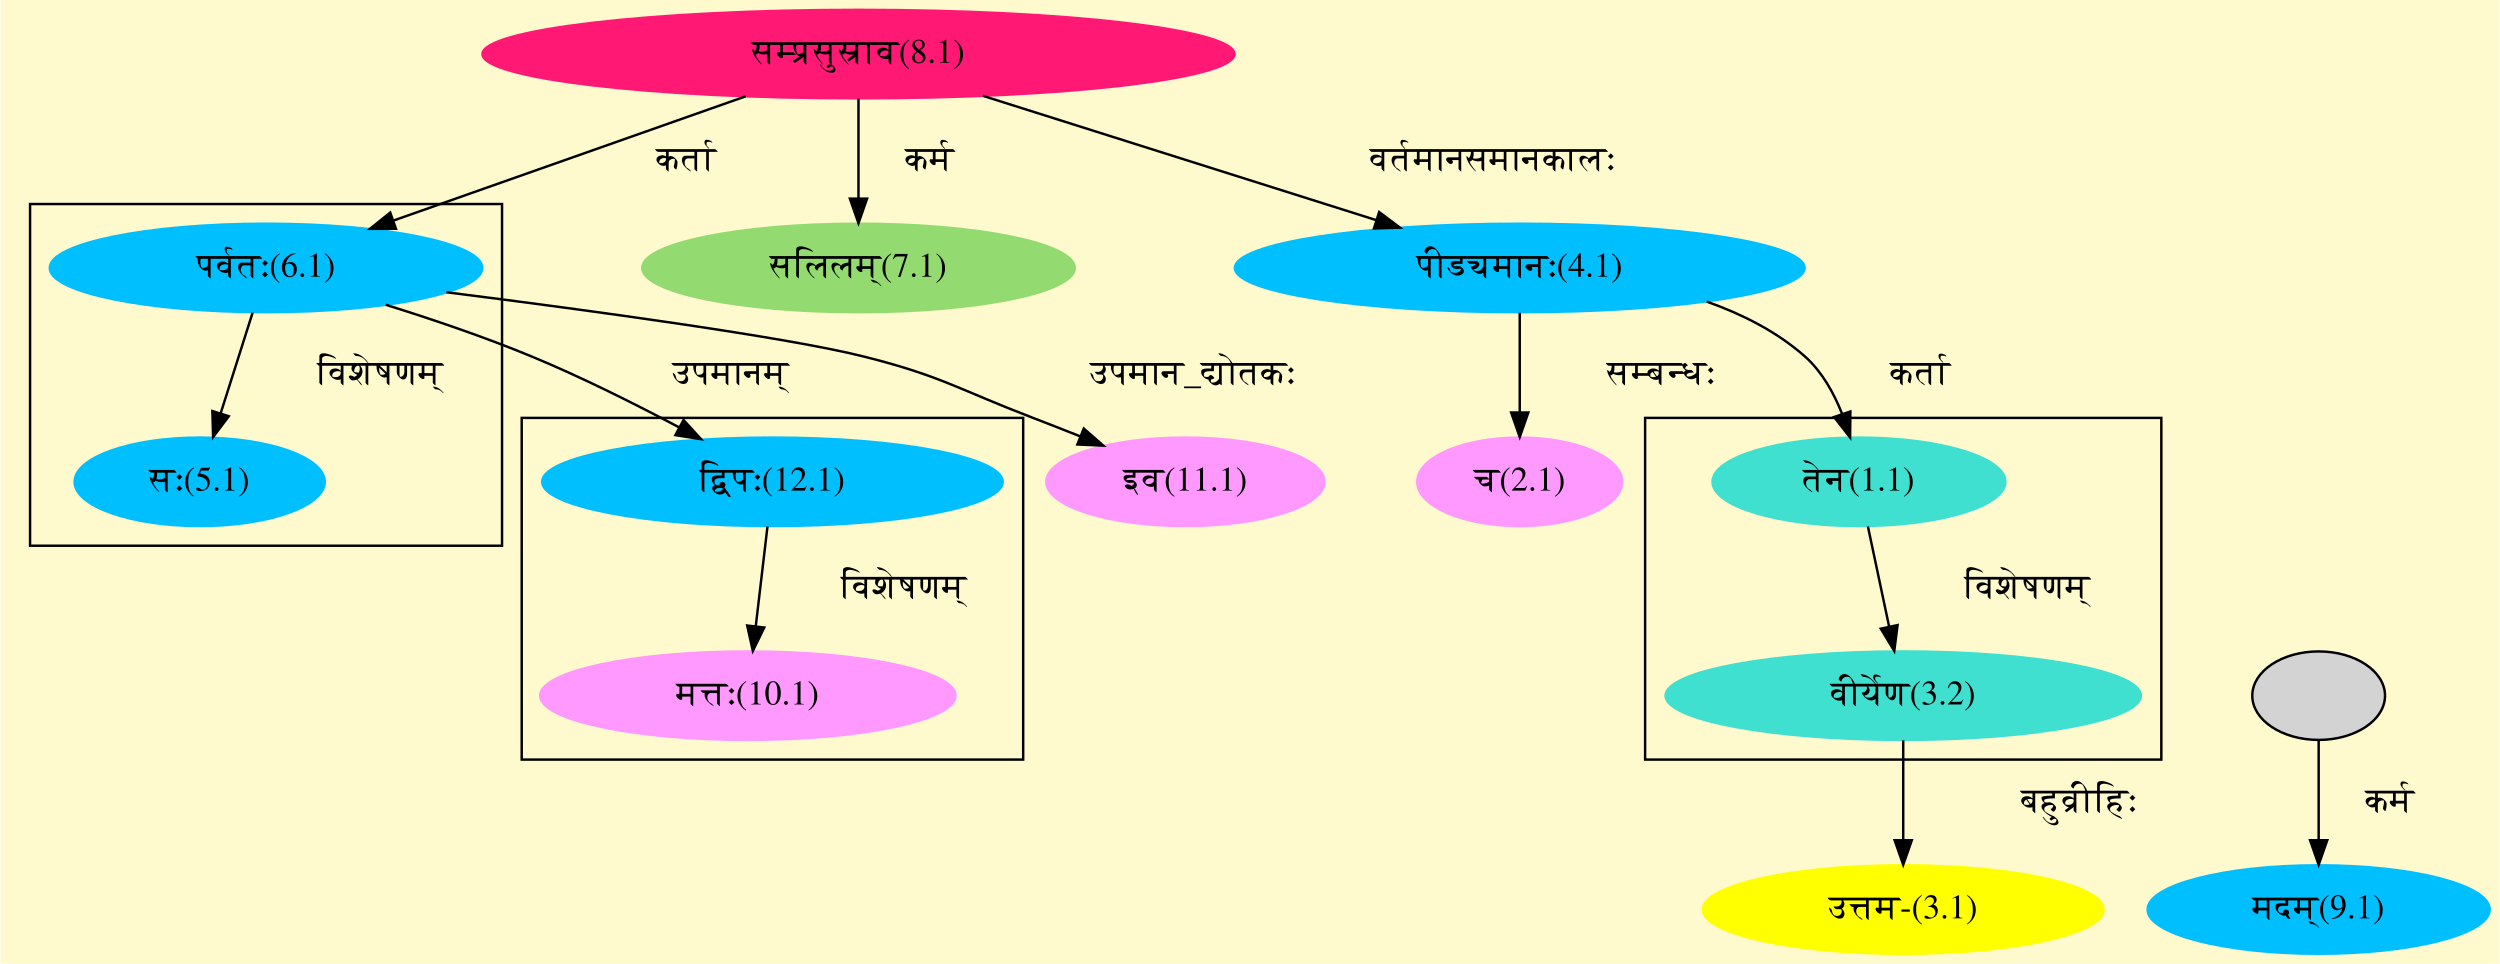
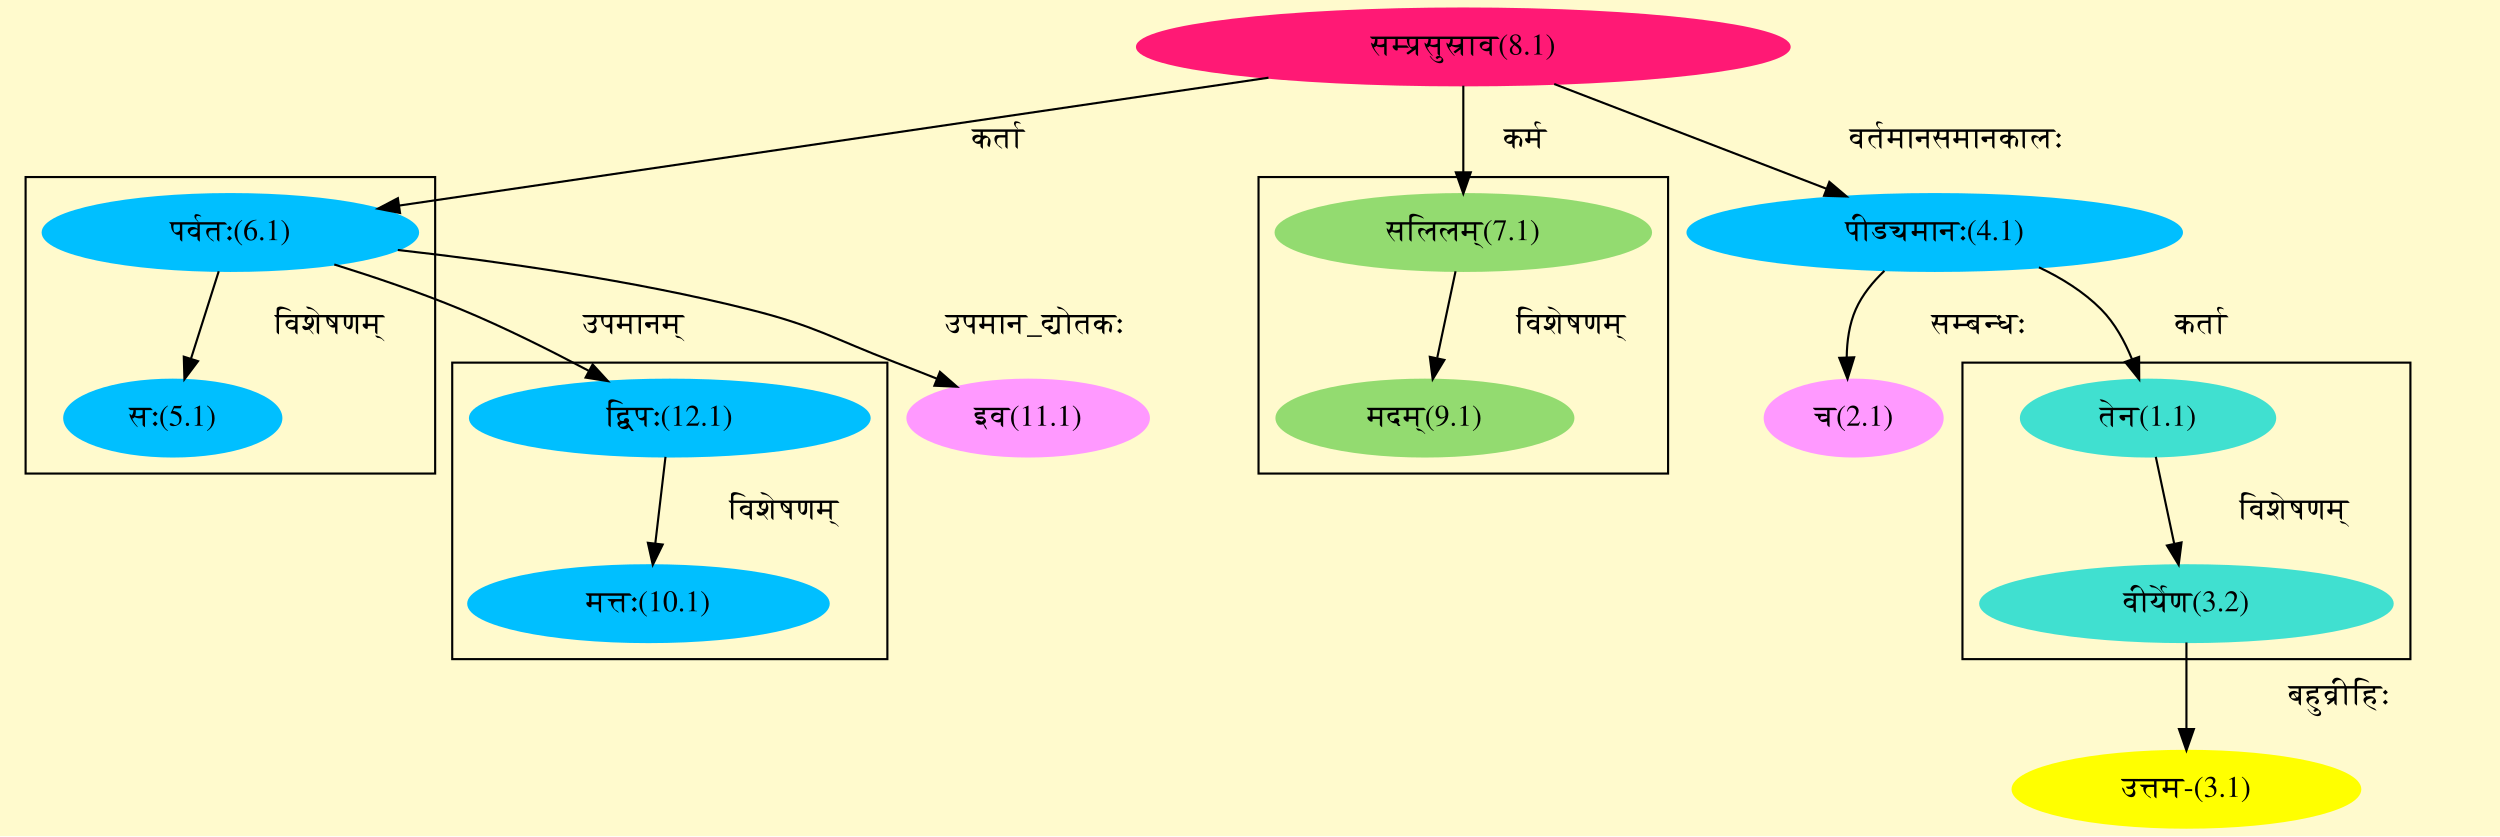
- <svg xmlns="http://www.w3.org/2000/svg" width="1017pt" height="392pt" viewBox="0.00 0.00 1016.54 392.00">
+ <svg xmlns="http://www.w3.org/2000/svg" width="1172pt" height="392pt" viewBox="0.00 0.00 1172.00 392.00">
  <g id="graph0" class="graph" transform="scale(1 1) rotate(0) translate(4 388)">
-     <polygon fill="#fffacd" stroke="transparent" points="-4,4 -4,-388 1012.54,-388 1012.54,4 -4,4" />
+     <polygon fill="#fffacd" stroke="transparent" points="-4,4 -4,-388 1168,-388 1168,4 -4,4" />
    <g id="clust1" class="cluster">
-       <polygon fill="#fffacd" stroke="black" points="665,-79 665,-218 875,-218 875,-79 665,-79" />
+       <polygon fill="#fffacd" stroke="black" points="916,-79 916,-218 1126,-218 1126,-79 916,-79" />
    </g>
    <g id="clust2" class="cluster">
      <polygon fill="#fffacd" stroke="black" points="8,-166 8,-305 200,-305 200,-166 8,-166" />
    </g>
    <g id="clust3" class="cluster">
+       <polygon fill="#fffacd" stroke="black" points="586,-166 586,-305 778,-305 778,-166 586,-166" />
+     </g>
+     <g id="clust4" class="cluster">
      <polygon fill="#fffacd" stroke="black" points="208,-79 208,-218 412,-218 412,-79 208,-79" />
    </g>
    <g id="node1" class="node">
-       <ellipse fill="#40e0d0" stroke="#40e0d0" cx="770" cy="-105" rx="96.68" ry="18" />
-       <text text-anchor="middle" x="770" y="-101.3" font-family="Times,serif" font-size="14.00">वीर्येण(3.2)</text>
+       <ellipse fill="#40e0d0" stroke="#40e0d0" cx="1021" cy="-105" rx="96.68" ry="18" />
+       <text text-anchor="middle" x="1021" y="-101.3" font-family="Times,serif" font-size="14.00">वीर्येण(3.2)</text>
    </g>
    <g id="node2" class="node">
-       <ellipse fill="#40e0d0" stroke="#40e0d0" cx="752" cy="-192" rx="59.59" ry="18" />
-       <text text-anchor="middle" x="752" y="-188.3" font-family="Times,serif" font-size="14.00">तेन(1.1)</text>
+       <ellipse fill="#40e0d0" stroke="#40e0d0" cx="1003" cy="-192" rx="59.59" ry="18" />
+       <text text-anchor="middle" x="1003" y="-188.3" font-family="Times,serif" font-size="14.00">तेन(1.1)</text>
    </g>
    <g id="edge4" class="edge">
-       <path fill="none" stroke="black" d="M764.23,-133.27C761.41,-146.58 758.1,-162.19 755.64,-173.82" />
-       <polygon fill="black" stroke="black" points="767.71,-133.71 766.36,-123.2 760.86,-132.26 767.71,-133.71" />
-       <text text-anchor="middle" x="820.5" y="-144.8" font-family="Times,serif" font-size="14.00">विशेषणम्</text>
+       <path fill="none" stroke="black" d="M1015.23,-133.27C1012.41,-146.58 1009.1,-162.19 1006.64,-173.82" />
+       <polygon fill="black" stroke="black" points="1018.71,-133.71 1017.36,-123.2 1011.86,-132.26 1018.71,-133.71" />
+       <text text-anchor="middle" x="1071.5" y="-144.8" font-family="Times,serif" font-size="14.00">विशेषणम्</text>
    </g>
-     <g id="node7" class="node">
-       <ellipse fill="#00bfff" stroke="#00bfff" cx="614" cy="-279" rx="115.88" ry="18" />
-       <text text-anchor="middle" x="614" y="-275.3" font-family="Times,serif" font-size="14.00">पीड्यमानः(4.1)</text>
+     <g id="node9" class="node">
+       <ellipse fill="#00bfff" stroke="#00bfff" cx="903" cy="-279" rx="115.88" ry="18" />
+       <text text-anchor="middle" x="903" y="-275.3" font-family="Times,serif" font-size="14.00">पीड्यमानः(4.1)</text>
    </g>
    <g id="edge1" class="edge">
-       <path fill="none" stroke="black" d="M745.13,-219.65C741.79,-228.11 736.94,-236.85 730,-243 718.66,-253.04 704.52,-260.2 690.06,-265.31" />
-       <polygon fill="black" stroke="black" points="748.5,-220.62 748.4,-210.02 741.87,-218.37 748.5,-220.62" />
-       <text text-anchor="middle" x="777" y="-231.8" font-family="Times,serif" font-size="14.00">कर्ता</text>
+       <path fill="none" stroke="black" d="M995.51,-219.53C992.14,-227.84 987.44,-236.52 981,-243 972.84,-251.22 962.42,-257.67 951.86,-262.68" />
+       <polygon fill="black" stroke="black" points="998.81,-220.69 998.87,-210.1 992.22,-218.34 998.81,-220.69" />
+       <text text-anchor="middle" x="1028" y="-231.8" font-family="Times,serif" font-size="14.00">कर्ता</text>
    </g>
    <g id="node3" class="node">
      <ellipse fill="#00bfff" stroke="#00bfff" cx="77" cy="-192" rx="50.89" ry="18" />
      <text text-anchor="middle" x="77" y="-188.3" font-family="Times,serif" font-size="14.00">सः(5.1)</text>
    </g>
    <g id="node4" class="node">
      <ellipse fill="#00bfff" stroke="#00bfff" cx="104" cy="-279" rx="87.99" ry="18" />
      <text text-anchor="middle" x="104" y="-275.3" font-family="Times,serif" font-size="14.00">पर्वतः(6.1)</text>
    </g>
    <g id="edge6" class="edge">
      <path fill="none" stroke="black" d="M85.54,-219.87C89.79,-233.27 94.81,-249.08 98.54,-260.82" />
      <polygon fill="black" stroke="black" points="88.83,-218.67 82.46,-210.2 82.16,-220.79 88.83,-218.67" />
      <text text-anchor="middle" x="150.5" y="-231.8" font-family="Times,serif" font-size="14.00">विशेषणम्</text>
    </g>
-     <g id="node10" class="node">
-       <ellipse fill="#ff1975" stroke="#ff1975" cx="345" cy="-366" rx="152.97" ry="18" />
-       <text text-anchor="middle" x="345" y="-362.3" font-family="Times,serif" font-size="14.00">सम्प्रसुस्राव(8.1)</text>
+     <g id="node12" class="node">
+       <ellipse fill="#ff1975" stroke="#ff1975" cx="682" cy="-366" rx="152.97" ry="18" />
+       <text text-anchor="middle" x="682" y="-362.3" font-family="Times,serif" font-size="14.00">सम्प्रसुस्राव(8.1)</text>
    </g>
    <g id="edge7" class="edge">
-       <path fill="none" stroke="black" d="M155.88,-298.3C198.47,-313.32 258.22,-334.39 299.1,-348.81" />
-       <polygon fill="black" stroke="black" points="156.85,-294.93 146.25,-294.9 154.52,-301.53 156.85,-294.93" />
-       <text text-anchor="middle" x="275" y="-318.8" font-family="Times,serif" font-size="14.00">कर्ता</text>
+       <path fill="none" stroke="black" d="M183.18,-291.64C289.61,-307.3 478.37,-335.05 590.67,-351.57" />
+       <polygon fill="black" stroke="black" points="183.55,-288.16 173.15,-290.17 182.53,-295.09 183.55,-288.16" />
+       <text text-anchor="middle" x="464" y="-318.8" font-family="Times,serif" font-size="14.00">कर्ता</text>
    </g>
    <g id="node5" class="node">
-       <ellipse fill="#ff99ff" stroke="#ff99ff" cx="300" cy="-105" rx="84.49" ry="18" />
+       <ellipse fill="#93db70" stroke="#93db70" cx="664" cy="-192" rx="69.59" ry="18" />
+       <text text-anchor="middle" x="664" y="-188.3" font-family="Times,serif" font-size="14.00">मदम्(9.1)</text>
+     </g>
+     <g id="node6" class="node">
+       <ellipse fill="#93db70" stroke="#93db70" cx="682" cy="-279" rx="87.99" ry="18" />
+       <text text-anchor="middle" x="682" y="-275.3" font-family="Times,serif" font-size="14.00">सलिलम्(7.1)</text>
+     </g>
+     <g id="edge9" class="edge">
+       <path fill="none" stroke="black" d="M669.77,-220.27C672.59,-233.58 675.9,-249.19 678.36,-260.82" />
+       <polygon fill="black" stroke="black" points="673.14,-219.26 667.64,-210.2 666.29,-220.71 673.14,-219.26" />
+       <text text-anchor="middle" x="732.5" y="-231.8" font-family="Times,serif" font-size="14.00">विशेषणम्</text>
+     </g>
+     <g id="edge8" class="edge">
+       <path fill="none" stroke="black" d="M682,-307.27C682,-320.58 682,-336.19 682,-347.82" />
+       <polygon fill="black" stroke="black" points="685.5,-307.2 682,-297.2 678.5,-307.2 685.5,-307.2" />
+       <text text-anchor="middle" x="711" y="-318.8" font-family="Times,serif" font-size="14.00">कर्म</text>
+     </g>
+     <g id="node7" class="node">
+       <ellipse fill="#00bfff" stroke="#00bfff" cx="300" cy="-105" rx="84.49" ry="18" />
      <text text-anchor="middle" x="300" y="-101.3" font-family="Times,serif" font-size="14.00">मत्तः(10.1)</text>
    </g>
-     <g id="node6" class="node">
+     <g id="node8" class="node">
      <ellipse fill="#00bfff" stroke="#00bfff" cx="310" cy="-192" rx="93.68" ry="18" />
      <text text-anchor="middle" x="310" y="-188.3" font-family="Times,serif" font-size="14.00">द्विपः(12.1)</text>
    </g>
    <g id="edge10" class="edge">
      <path fill="none" stroke="black" d="M303.21,-133.27C304.77,-146.58 306.61,-162.19 307.98,-173.82" />
      <polygon fill="black" stroke="black" points="306.67,-132.72 302.02,-123.2 299.72,-133.54 306.67,-132.72" />
      <text text-anchor="middle" x="363.5" y="-144.8" font-family="Times,serif" font-size="14.00">विशेषणम्</text>
    </g>
    <g id="edge12" class="edge">
      <path fill="none" stroke="black" d="M272.01,-214.16C254.12,-223.66 232.29,-234.6 212,-243 192.97,-250.88 171.48,-258.16 152.71,-264.01" />
      <polygon fill="black" stroke="black" points="273.83,-217.15 280.98,-209.34 270.52,-210.99 273.83,-217.15" />
      <text text-anchor="middle" x="293" y="-231.8" font-family="Times,serif" font-size="14.00">उपमानम्</text>
    </g>
    <g id="edge5" class="edge">
-       <path fill="none" stroke="black" d="M555.71,-298.42C507.98,-313.5 441.15,-334.62 395.64,-349" />
-       <polygon fill="black" stroke="black" points="556.81,-301.74 565.29,-295.39 554.7,-295.07 556.81,-301.74" />
-       <text text-anchor="middle" x="603" y="-318.8" font-family="Times,serif" font-size="14.00">वर्तमानसमानकालः</text>
+       <path fill="none" stroke="black" d="M852.19,-299.54C813.57,-314.4 761.05,-334.6 724.61,-348.61" />
+       <polygon fill="black" stroke="black" points="853.61,-302.74 861.69,-295.89 851.1,-296.21 853.61,-302.74" />
+       <text text-anchor="middle" x="913" y="-318.8" font-family="Times,serif" font-size="14.00">वर्तमानसमानकालः</text>
    </g>
-     <g id="node8" class="node">
-       <ellipse fill="#ff99ff" stroke="#ff99ff" cx="614" cy="-192" rx="41.69" ry="18" />
-       <text text-anchor="middle" x="614" y="-188.3" font-family="Times,serif" font-size="14.00">च(2.1)</text>
+     <g id="node10" class="node">
+       <ellipse fill="#ff99ff" stroke="#ff99ff" cx="865" cy="-192" rx="41.69" ry="18" />
+       <text text-anchor="middle" x="865" y="-188.3" font-family="Times,serif" font-size="14.00">च(2.1)</text>
    </g>
    <g id="edge2" class="edge">
-       <path fill="none" stroke="black" d="M614,-220.27C614,-233.58 614,-249.19 614,-260.82" />
-       <polygon fill="black" stroke="black" points="617.5,-220.2 614,-210.2 610.5,-220.2 617.5,-220.2" />
-       <text text-anchor="middle" x="671.5" y="-231.8" font-family="Times,serif" font-size="14.00">सम्बन्धः</text>
+       <path fill="none" stroke="black" d="M861.74,-220.57C861.85,-228.11 862.94,-236.09 866,-243 869.01,-249.79 874.02,-255.9 879.41,-261.03" />
+       <polygon fill="black" stroke="black" points="865.24,-220.5 862.13,-210.38 858.25,-220.24 865.24,-220.5" />
+       <text text-anchor="middle" x="923.5" y="-231.8" font-family="Times,serif" font-size="14.00">सम्बन्धः</text>
    </g>
-     <g id="node9" class="node">
-       <ellipse fill="#ffff00" stroke="#ffff00" cx="770" cy="-18" rx="81.49" ry="18" />
-       <text text-anchor="middle" x="770" y="-14.3" font-family="Times,serif" font-size="14.00">उत्तम-(3.1)</text>
+     <g id="node11" class="node">
+       <ellipse fill="#ffff00" stroke="#ffff00" cx="1021" cy="-18" rx="81.49" ry="18" />
+       <text text-anchor="middle" x="1021" y="-14.3" font-family="Times,serif" font-size="14.00">उत्तम-(3.1)</text>
    </g>
    <g id="edge3" class="edge">
-       <path fill="none" stroke="black" d="M770,-46.27C770,-59.58 770,-75.19 770,-86.82" />
-       <polygon fill="black" stroke="black" points="773.5,-46.2 770,-36.2 766.5,-46.2 773.5,-46.2" />
-       <text text-anchor="middle" x="841.5" y="-57.8" font-family="Times,serif" font-size="14.00">बहुव्रीहिः</text>
-     </g>
-     <g id="node11" class="node">
-       <ellipse fill="#93db70" stroke="#93db70" cx="345" cy="-279" rx="87.99" ry="18" />
-       <text text-anchor="middle" x="345" y="-275.3" font-family="Times,serif" font-size="14.00">सलिलम्(7.1)</text>
-     </g>
-     <g id="edge8" class="edge">
-       <path fill="none" stroke="black" d="M345,-307.27C345,-320.58 345,-336.19 345,-347.82" />
-       <polygon fill="black" stroke="black" points="348.5,-307.2 345,-297.2 341.5,-307.2 348.5,-307.2" />
-       <text text-anchor="middle" x="374" y="-318.8" font-family="Times,serif" font-size="14.00">कर्म</text>
-     </g>
-     <g id="node12" class="node">
-       <ellipse fill="#00bfff" stroke="#00bfff" cx="939" cy="-18" rx="69.59" ry="18" />
-       <text text-anchor="middle" x="939" y="-14.3" font-family="Times,serif" font-size="14.00">मदम्(9.1)</text>
+       <path fill="none" stroke="black" d="M1021,-46.27C1021,-59.58 1021,-75.19 1021,-86.82" />
+       <polygon fill="black" stroke="black" points="1024.5,-46.2 1021,-36.2 1017.5,-46.2 1024.5,-46.2" />
+       <text text-anchor="middle" x="1092.5" y="-57.8" font-family="Times,serif" font-size="14.00">बहुव्रीहिः</text>
    </g>
    <g id="node13" class="node">
-       <ellipse fill="lightgrey" stroke="black" cx="939" cy="-105" rx="27" ry="18" />
-     </g>
-     <g id="edge9" class="edge">
-       <path fill="none" stroke="black" d="M939,-46.27C939,-59.58 939,-75.19 939,-86.82" />
-       <polygon fill="black" stroke="black" points="942.5,-46.2 939,-36.2 935.5,-46.2 942.5,-46.2" />
-       <text text-anchor="middle" x="968" y="-57.8" font-family="Times,serif" font-size="14.00">कर्म</text>
-     </g>
-     <g id="node14" class="node">
      <ellipse fill="#ff99ff" stroke="#ff99ff" cx="478" cy="-192" rx="56.59" ry="18" />
      <text text-anchor="middle" x="478" y="-188.3" font-family="Times,serif" font-size="14.00">इव(11.1)</text>
    </g>
    <g id="edge11" class="edge">
-       <path fill="none" stroke="black" d="M435.31,-210.44C428.86,-213.02 422.26,-215.6 416,-218 385.54,-229.66 378.64,-235.08 347,-243 315.78,-250.82 236.85,-261.59 177.35,-269.11" />
+       <path fill="none" stroke="black" d="M435.31,-210.44C428.86,-213.02 422.26,-215.6 416,-218 385.54,-229.66 378.64,-235.08 347,-243 292.84,-256.56 230.47,-265.41 182.49,-270.81" />
      <polygon fill="black" stroke="black" points="436.64,-213.68 444.62,-206.71 434.04,-207.18 436.64,-213.68" />
      <text text-anchor="middle" x="481" y="-231.8" font-family="Times,serif" font-size="14.00">उपमान_द्योतकः</text>
    </g>
  </g>
</svg>
